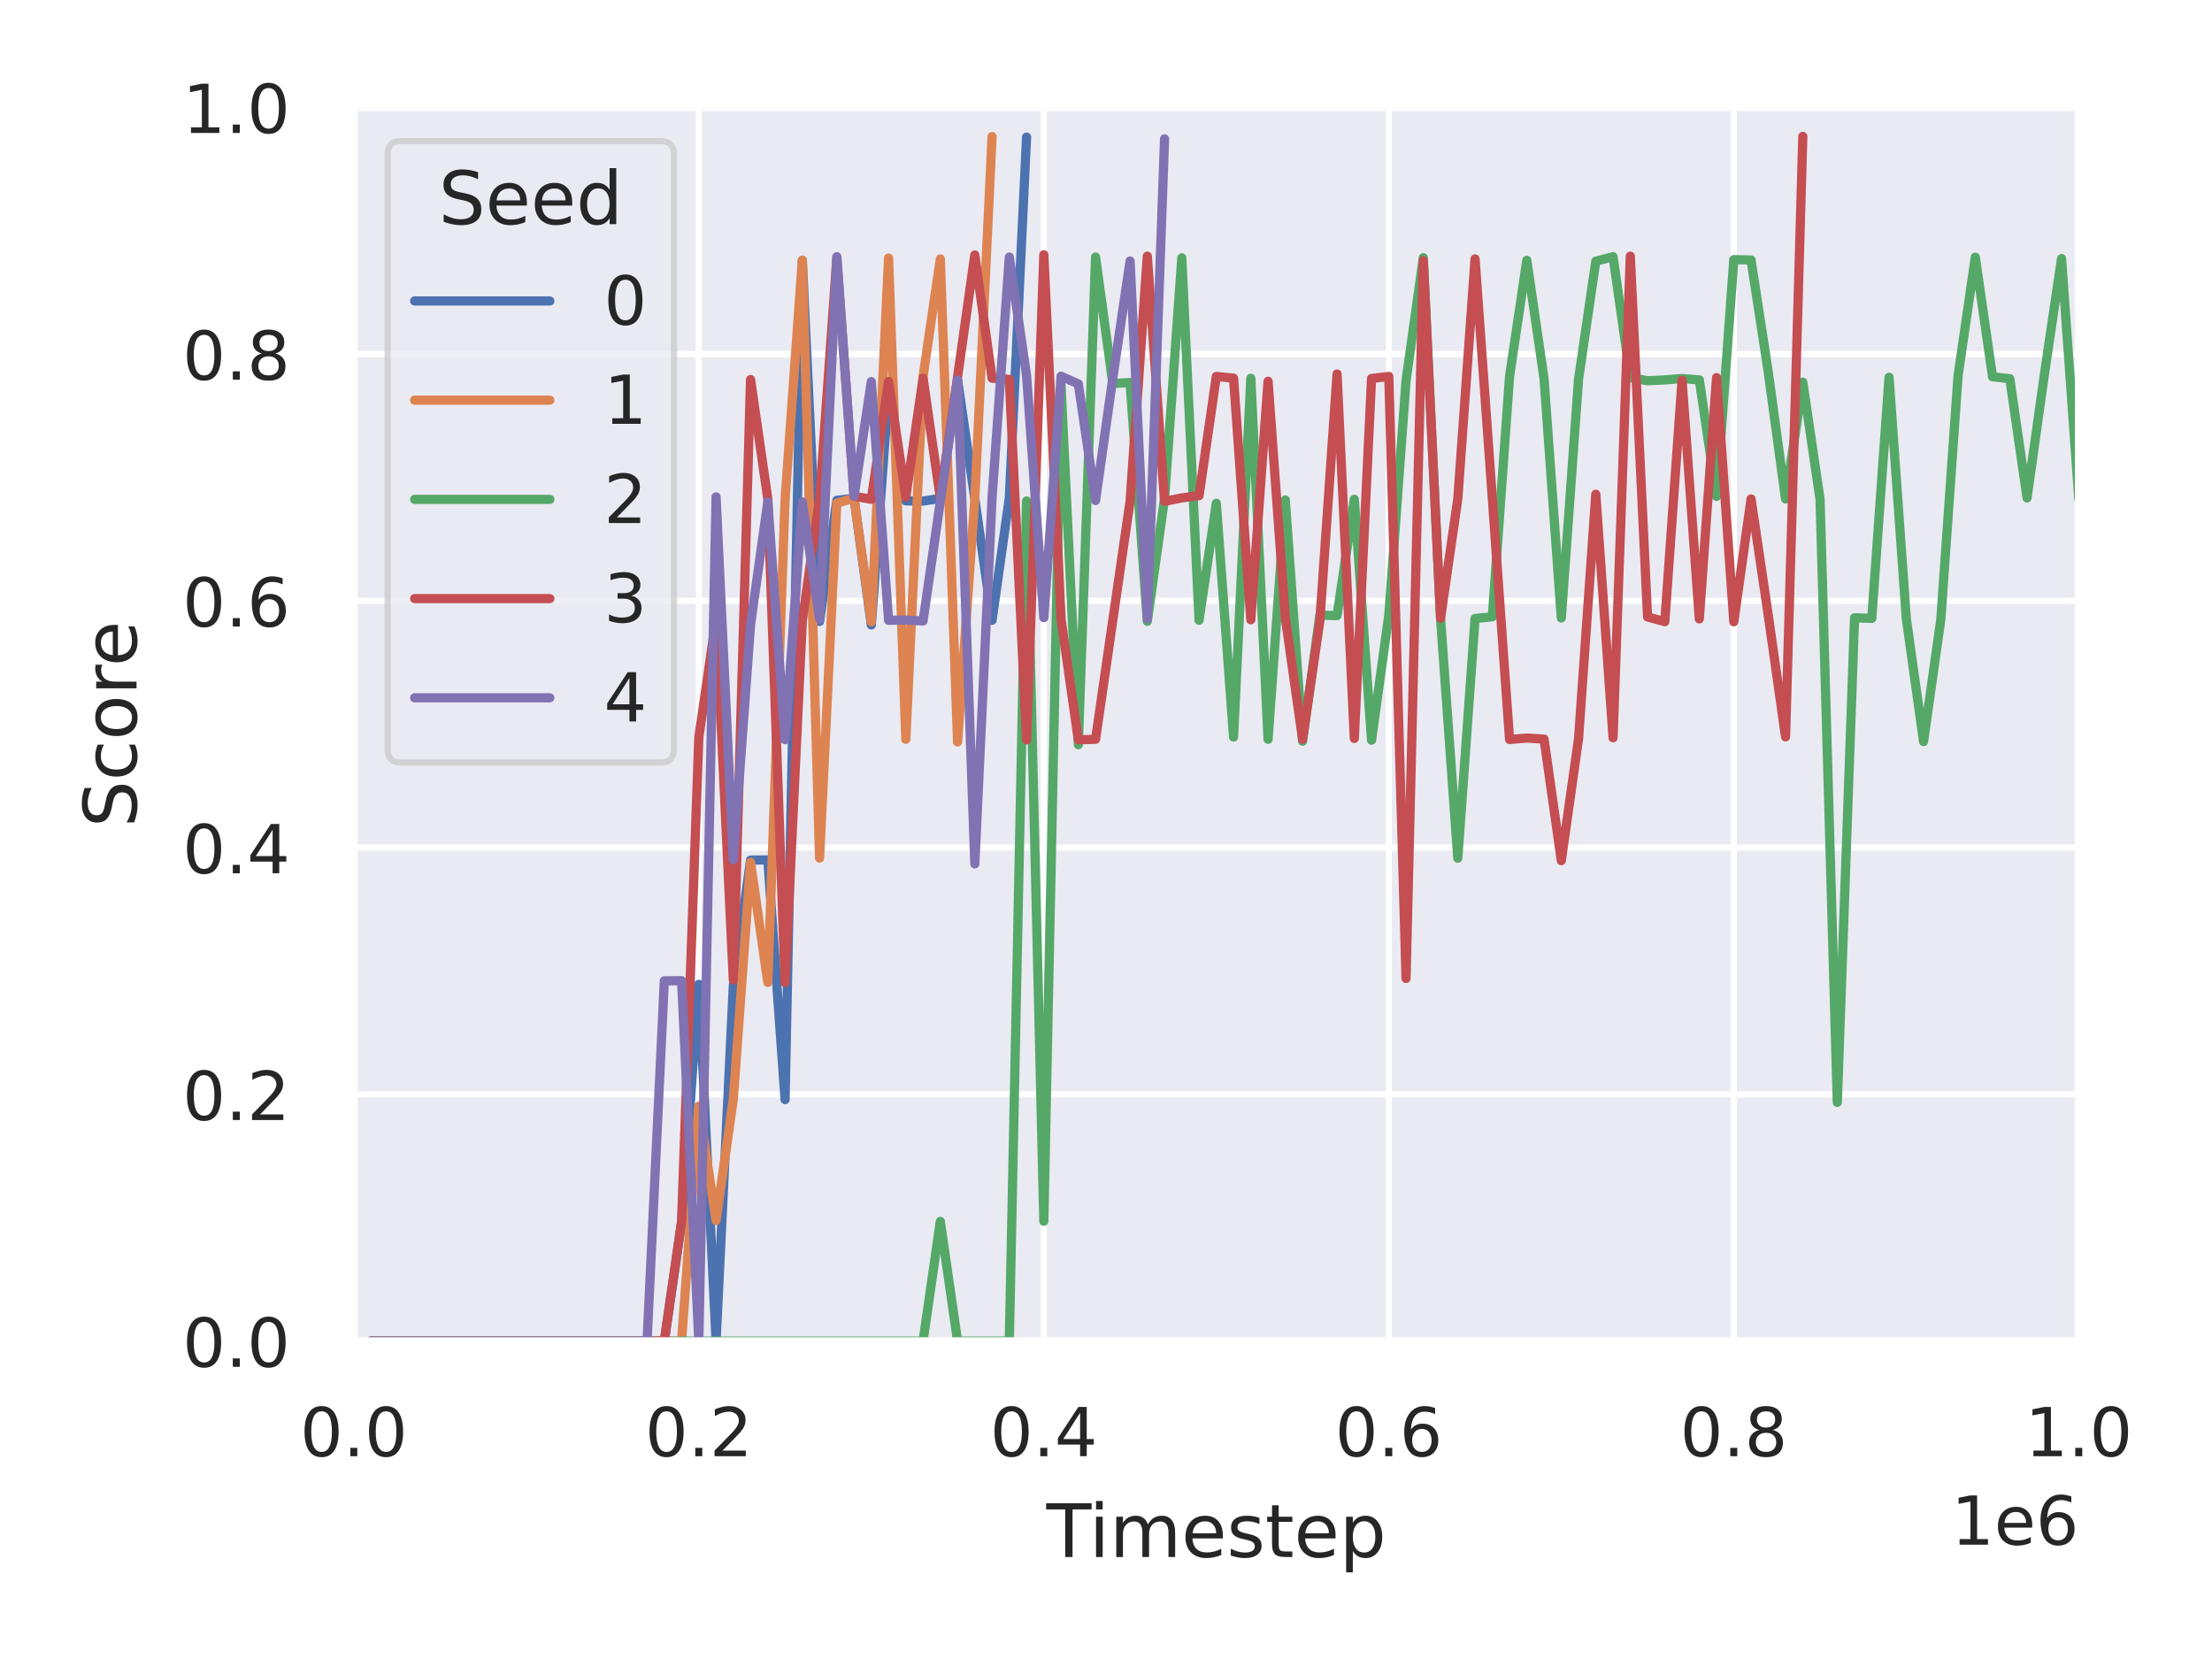
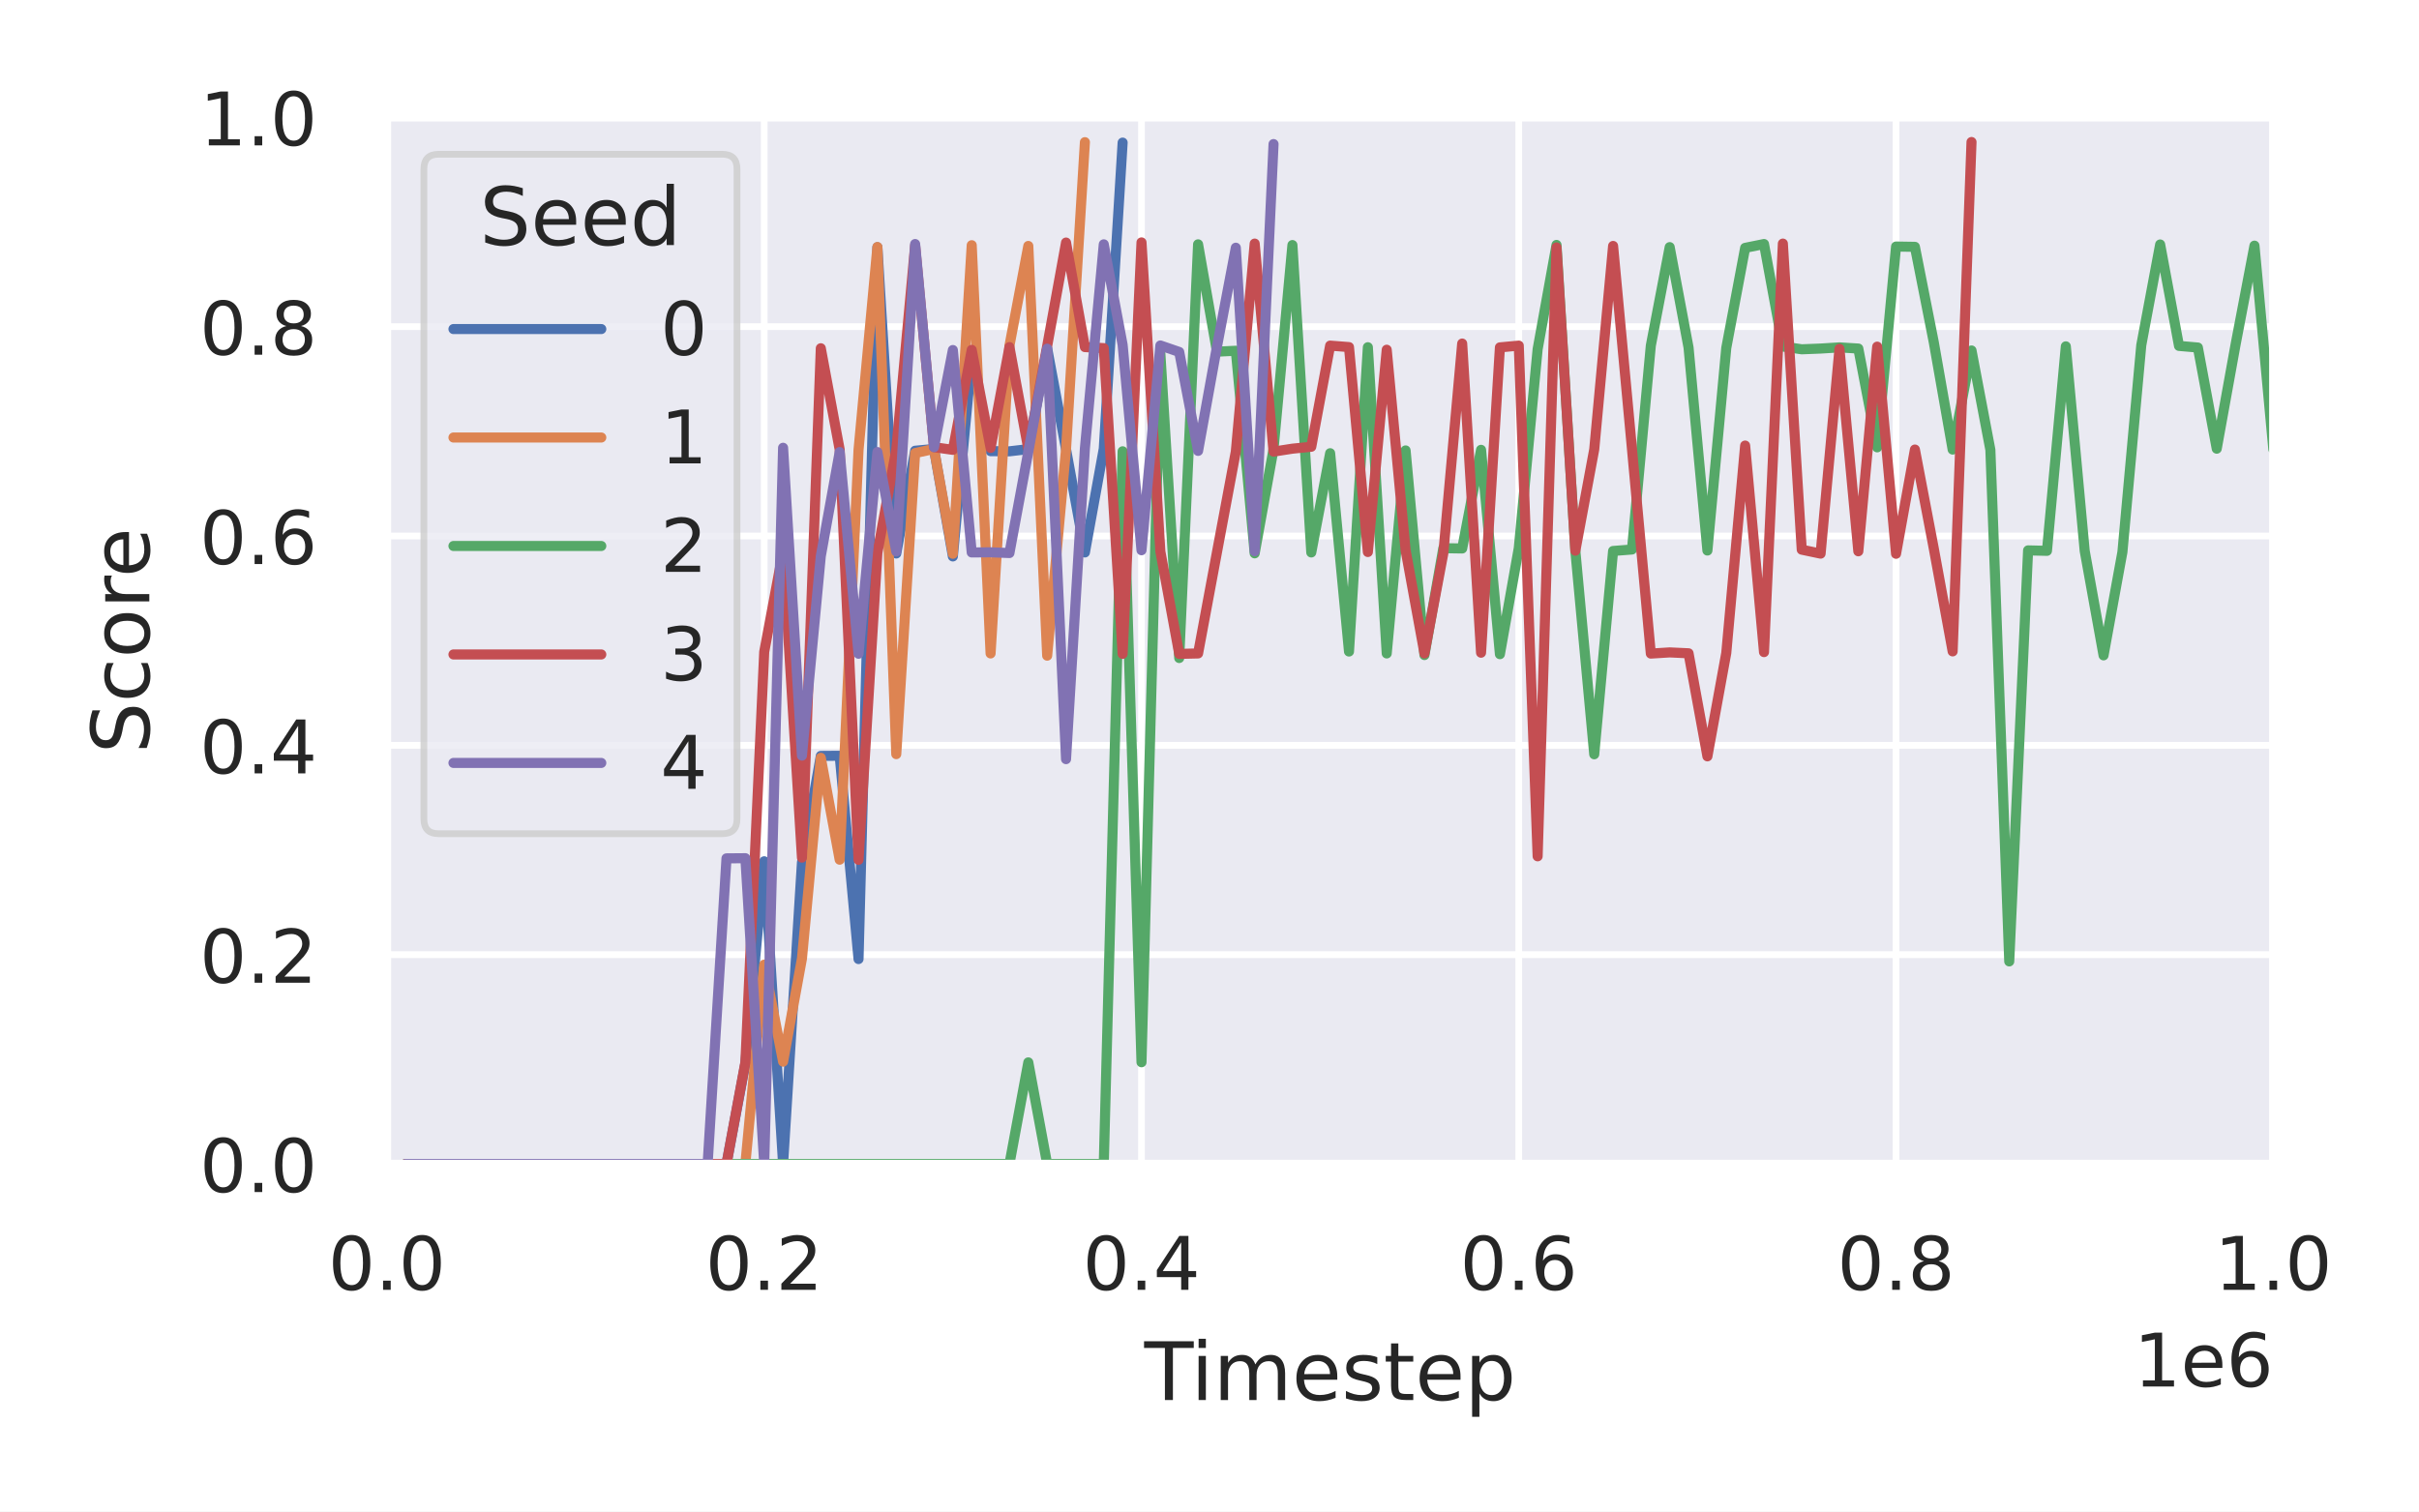
- <svg xmlns="http://www.w3.org/2000/svg" xmlns:xlink="http://www.w3.org/1999/xlink" width="288pt" height="216pt" viewBox="0 0 288 216" version="1.1">
+ <svg xmlns="http://www.w3.org/2000/svg" xmlns:xlink="http://www.w3.org/1999/xlink" width="288pt" height="180pt" viewBox="0 0 288 180" version="1.1">
  <defs>
    <style type="text/css">*{stroke-linejoin: round; stroke-linecap: butt}</style>
  </defs>
  <g id="figure_1">
    <g id="patch_1">
-       <path d="M 0 216  L 288 216  L 288 0  L 0 0  z " style="fill: #ffffff" />
+       <path d="M 0 180  L 288 180  L 288 0  L 0 0  z " style="fill: #ffffff" />
    </g>
    <g id="axes_1">
      <g id="patch_2">
-         <path d="M 46.068 174.612  L 270.657 174.612  L 270.657 13.968  L 46.068 13.968  z " style="fill: #eaeaf2" />
+         <path d="M 46.068 138.612  L 270.657 138.612  L 270.657 13.968  L 46.068 13.968  z " style="fill: #eaeaf2" />
      </g>
      <g id="matplotlib.axis_1">
        <g id="xtick_1">
          <g id="line2d_1">
-             <path d="M 46.068 174.612  L 46.068 13.968  " clip-path="url(#p325613c7a5)" style="fill: none; stroke: #ffffff; stroke-width: 0.8; stroke-linecap: round" />
+             <path d="M 46.068 138.612  L 46.068 13.968  " clip-path="url(#p124f62d402)" style="fill: none; stroke: #ffffff; stroke-width: 0.8; stroke-linecap: round" />
          </g>
          <g id="text_1">
-             <g style="fill: #262626" transform="translate(39.07062 189.5986) scale(0.088 -0.088)">
+             <g style="fill: #262626" transform="translate(39.07062 153.5986) scale(0.088 -0.088)">
              <defs>
                <path id="DejaVuSans-30" d="M 2034 4250  Q 1547 4250 1301 3770  Q 1056 3291 1056 2328  Q 1056 1369 1301 889  Q 1547 409 2034 409  Q 2525 409 2770 889  Q 3016 1369 3016 2328  Q 3016 3291 2770 3770  Q 2525 4250 2034 4250  z M 2034 4750  Q 2819 4750 3233 4129  Q 3647 3509 3647 2328  Q 3647 1150 3233 529  Q 2819 -91 2034 -91  Q 1250 -91 836 529  Q 422 1150 422 2328  Q 422 3509 836 4129  Q 1250 4750 2034 4750  z " transform="scale(0.015625)" />
                <path id="DejaVuSans-2e" d="M 684 794  L 1344 794  L 1344 0  L 684 0  L 684 794  z " transform="scale(0.015625)" />
              </defs>
              <use xlink:href="#DejaVuSans-30" />
              <use xlink:href="#DejaVuSans-2e" x="63.623" />
              <use xlink:href="#DejaVuSans-30" x="95.41" />
            </g>
          </g>
        </g>
        <g id="xtick_2">
          <g id="line2d_2">
-             <path d="M 90.986 174.612  L 90.986 13.968  " clip-path="url(#p325613c7a5)" style="fill: none; stroke: #ffffff; stroke-width: 0.8; stroke-linecap: round" />
+             <path d="M 90.986 138.612  L 90.986 13.968  " clip-path="url(#p124f62d402)" style="fill: none; stroke: #ffffff; stroke-width: 0.8; stroke-linecap: round" />
          </g>
          <g id="text_2">
-             <g style="fill: #262626" transform="translate(83.98843 189.5986) scale(0.088 -0.088)">
+             <g style="fill: #262626" transform="translate(83.98843 153.5986) scale(0.088 -0.088)">
              <defs>
                <path id="DejaVuSans-32" d="M 1228 531  L 3431 531  L 3431 0  L 469 0  L 469 531  Q 828 903 1448 1529  Q 2069 2156 2228 2338  Q 2531 2678 2651 2914  Q 2772 3150 2772 3378  Q 2772 3750 2511 3984  Q 2250 4219 1831 4219  Q 1534 4219 1204 4116  Q 875 4013 500 3803  L 500 4441  Q 881 4594 1212 4672  Q 1544 4750 1819 4750  Q 2544 4750 2975 4387  Q 3406 4025 3406 3419  Q 3406 3131 3298 2873  Q 3191 2616 2906 2266  Q 2828 2175 2409 1742  Q 1991 1309 1228 531  z " transform="scale(0.015625)" />
              </defs>
              <use xlink:href="#DejaVuSans-30" />
              <use xlink:href="#DejaVuSans-2e" x="63.623" />
              <use xlink:href="#DejaVuSans-32" x="95.41" />
            </g>
          </g>
        </g>
        <g id="xtick_3">
          <g id="line2d_3">
-             <path d="M 135.904 174.612  L 135.904 13.968  " clip-path="url(#p325613c7a5)" style="fill: none; stroke: #ffffff; stroke-width: 0.8; stroke-linecap: round" />
+             <path d="M 135.904 138.612  L 135.904 13.968  " clip-path="url(#p124f62d402)" style="fill: none; stroke: #ffffff; stroke-width: 0.8; stroke-linecap: round" />
          </g>
          <g id="text_3">
-             <g style="fill: #262626" transform="translate(128.9062 189.5986) scale(0.088 -0.088)">
+             <g style="fill: #262626" transform="translate(128.9062 153.5986) scale(0.088 -0.088)">
              <defs>
                <path id="DejaVuSans-34" d="M 2419 4116  L 825 1625  L 2419 1625  L 2419 4116  z M 2253 4666  L 3047 4666  L 3047 1625  L 3713 1625  L 3713 1100  L 3047 1100  L 3047 0  L 2419 0  L 2419 1100  L 313 1100  L 313 1709  L 2253 4666  z " transform="scale(0.015625)" />
              </defs>
              <use xlink:href="#DejaVuSans-30" />
              <use xlink:href="#DejaVuSans-2e" x="63.623" />
              <use xlink:href="#DejaVuSans-34" x="95.41" />
            </g>
          </g>
        </g>
        <g id="xtick_4">
          <g id="line2d_4">
-             <path d="M 180.821 174.612  L 180.821 13.968  " clip-path="url(#p325613c7a5)" style="fill: none; stroke: #ffffff; stroke-width: 0.8; stroke-linecap: round" />
+             <path d="M 180.821 138.612  L 180.821 13.968  " clip-path="url(#p124f62d402)" style="fill: none; stroke: #ffffff; stroke-width: 0.8; stroke-linecap: round" />
          </g>
          <g id="text_4">
-             <g style="fill: #262626" transform="translate(173.824 189.5986) scale(0.088 -0.088)">
+             <g style="fill: #262626" transform="translate(173.824 153.5986) scale(0.088 -0.088)">
              <defs>
                <path id="DejaVuSans-36" d="M 2113 2584  Q 1688 2584 1439 2293  Q 1191 2003 1191 1497  Q 1191 994 1439 701  Q 1688 409 2113 409  Q 2538 409 2786 701  Q 3034 994 3034 1497  Q 3034 2003 2786 2293  Q 2538 2584 2113 2584  z M 3366 4563  L 3366 3988  Q 3128 4100 2886 4159  Q 2644 4219 2406 4219  Q 1781 4219 1451 3797  Q 1122 3375 1075 2522  Q 1259 2794 1537 2939  Q 1816 3084 2150 3084  Q 2853 3084 3261 2657  Q 3669 2231 3669 1497  Q 3669 778 3244 343  Q 2819 -91 2113 -91  Q 1303 -91 875 529  Q 447 1150 447 2328  Q 447 3434 972 4092  Q 1497 4750 2381 4750  Q 2619 4750 2861 4703  Q 3103 4656 3366 4563  z " transform="scale(0.015625)" />
              </defs>
              <use xlink:href="#DejaVuSans-30" />
              <use xlink:href="#DejaVuSans-2e" x="63.623" />
              <use xlink:href="#DejaVuSans-36" x="95.41" />
            </g>
          </g>
        </g>
        <g id="xtick_5">
          <g id="line2d_5">
-             <path d="M 225.739 174.612  L 225.739 13.968  " clip-path="url(#p325613c7a5)" style="fill: none; stroke: #ffffff; stroke-width: 0.8; stroke-linecap: round" />
+             <path d="M 225.739 138.612  L 225.739 13.968  " clip-path="url(#p124f62d402)" style="fill: none; stroke: #ffffff; stroke-width: 0.8; stroke-linecap: round" />
          </g>
          <g id="text_5">
-             <g style="fill: #262626" transform="translate(218.7418 189.5986) scale(0.088 -0.088)">
+             <g style="fill: #262626" transform="translate(218.7418 153.5986) scale(0.088 -0.088)">
              <defs>
                <path id="DejaVuSans-38" d="M 2034 2216  Q 1584 2216 1326 1975  Q 1069 1734 1069 1313  Q 1069 891 1326 650  Q 1584 409 2034 409  Q 2484 409 2743 651  Q 3003 894 3003 1313  Q 3003 1734 2745 1975  Q 2488 2216 2034 2216  z M 1403 2484  Q 997 2584 770 2862  Q 544 3141 544 3541  Q 544 4100 942 4425  Q 1341 4750 2034 4750  Q 2731 4750 3128 4425  Q 3525 4100 3525 3541  Q 3525 3141 3298 2862  Q 3072 2584 2669 2484  Q 3125 2378 3379 2068  Q 3634 1759 3634 1313  Q 3634 634 3220 271  Q 2806 -91 2034 -91  Q 1263 -91 848 271  Q 434 634 434 1313  Q 434 1759 690 2068  Q 947 2378 1403 2484  z M 1172 3481  Q 1172 3119 1398 2916  Q 1625 2713 2034 2713  Q 2441 2713 2670 2916  Q 2900 3119 2900 3481  Q 2900 3844 2670 4047  Q 2441 4250 2034 4250  Q 1625 4250 1398 4047  Q 1172 3844 1172 3481  z " transform="scale(0.015625)" />
              </defs>
              <use xlink:href="#DejaVuSans-30" />
              <use xlink:href="#DejaVuSans-2e" x="63.623" />
              <use xlink:href="#DejaVuSans-38" x="95.41" />
            </g>
          </g>
        </g>
        <g id="xtick_6">
          <g id="line2d_6">
-             <path d="M 270.657 174.612  L 270.657 13.968  " clip-path="url(#p325613c7a5)" style="fill: none; stroke: #ffffff; stroke-width: 0.8; stroke-linecap: round" />
+             <path d="M 270.657 138.612  L 270.657 13.968  " clip-path="url(#p124f62d402)" style="fill: none; stroke: #ffffff; stroke-width: 0.8; stroke-linecap: round" />
          </g>
          <g id="text_6">
-             <g style="fill: #262626" transform="translate(263.6596 189.5986) scale(0.088 -0.088)">
+             <g style="fill: #262626" transform="translate(263.6596 153.5986) scale(0.088 -0.088)">
              <defs>
                <path id="DejaVuSans-31" d="M 794 531  L 1825 531  L 1825 4091  L 703 3866  L 703 4441  L 1819 4666  L 2450 4666  L 2450 531  L 3481 531  L 3481 0  L 794 0  L 794 531  z " transform="scale(0.015625)" />
              </defs>
              <use xlink:href="#DejaVuSans-31" />
              <use xlink:href="#DejaVuSans-2e" x="63.623" />
              <use xlink:href="#DejaVuSans-30" x="95.41" />
            </g>
          </g>
        </g>
        <g id="text_7">
-           <g style="fill: #262626" transform="translate(136.2353 202.7233) scale(0.096 -0.096)">
+           <g style="fill: #262626" transform="translate(136.2353 166.7233) scale(0.096 -0.096)">
            <defs>
              <path id="DejaVuSans-54" d="M -19 4666  L 3928 4666  L 3928 4134  L 2272 4134  L 2272 0  L 1638 0  L 1638 4134  L -19 4134  L -19 4666  z " transform="scale(0.015625)" />
              <path id="DejaVuSans-69" d="M 603 3500  L 1178 3500  L 1178 0  L 603 0  L 603 3500  z M 603 4863  L 1178 4863  L 1178 4134  L 603 4134  L 603 4863  z " transform="scale(0.015625)" />
              <path id="DejaVuSans-6d" d="M 3328 2828  Q 3544 3216 3844 3400  Q 4144 3584 4550 3584  Q 5097 3584 5394 3201  Q 5691 2819 5691 2113  L 5691 0  L 5113 0  L 5113 2094  Q 5113 2597 4934 2840  Q 4756 3084 4391 3084  Q 3944 3084 3684 2787  Q 3425 2491 3425 1978  L 3425 0  L 2847 0  L 2847 2094  Q 2847 2600 2669 2842  Q 2491 3084 2119 3084  Q 1678 3084 1418 2786  Q 1159 2488 1159 1978  L 1159 0  L 581 0  L 581 3500  L 1159 3500  L 1159 2956  Q 1356 3278 1631 3431  Q 1906 3584 2284 3584  Q 2666 3584 2933 3390  Q 3200 3197 3328 2828  z " transform="scale(0.015625)" />
              <path id="DejaVuSans-65" d="M 3597 1894  L 3597 1613  L 953 1613  Q 991 1019 1311 708  Q 1631 397 2203 397  Q 2534 397 2845 478  Q 3156 559 3463 722  L 3463 178  Q 3153 47 2828 -22  Q 2503 -91 2169 -91  Q 1331 -91 842 396  Q 353 884 353 1716  Q 353 2575 817 3079  Q 1281 3584 2069 3584  Q 2775 3584 3186 3129  Q 3597 2675 3597 1894  z M 3022 2063  Q 3016 2534 2758 2815  Q 2500 3097 2075 3097  Q 1594 3097 1305 2825  Q 1016 2553 972 2059  L 3022 2063  z " transform="scale(0.015625)" />
              <path id="DejaVuSans-73" d="M 2834 3397  L 2834 2853  Q 2591 2978 2328 3040  Q 2066 3103 1784 3103  Q 1356 3103 1142 2972  Q 928 2841 928 2578  Q 928 2378 1081 2264  Q 1234 2150 1697 2047  L 1894 2003  Q 2506 1872 2764 1633  Q 3022 1394 3022 966  Q 3022 478 2636 193  Q 2250 -91 1575 -91  Q 1294 -91 989 -36  Q 684 19 347 128  L 347 722  Q 666 556 975 473  Q 1284 391 1588 391  Q 1994 391 2212 530  Q 2431 669 2431 922  Q 2431 1156 2273 1281  Q 2116 1406 1581 1522  L 1381 1569  Q 847 1681 609 1914  Q 372 2147 372 2553  Q 372 3047 722 3315  Q 1072 3584 1716 3584  Q 2034 3584 2315 3537  Q 2597 3491 2834 3397  z " transform="scale(0.015625)" />
              <path id="DejaVuSans-74" d="M 1172 4494  L 1172 3500  L 2356 3500  L 2356 3053  L 1172 3053  L 1172 1153  Q 1172 725 1289 603  Q 1406 481 1766 481  L 2356 481  L 2356 0  L 1766 0  Q 1100 0 847 248  Q 594 497 594 1153  L 594 3053  L 172 3053  L 172 3500  L 594 3500  L 594 4494  L 1172 4494  z " transform="scale(0.015625)" />
              <path id="DejaVuSans-70" d="M 1159 525  L 1159 -1331  L 581 -1331  L 581 3500  L 1159 3500  L 1159 2969  Q 1341 3281 1617 3432  Q 1894 3584 2278 3584  Q 2916 3584 3314 3078  Q 3713 2572 3713 1747  Q 3713 922 3314 415  Q 2916 -91 2278 -91  Q 1894 -91 1617 61  Q 1341 213 1159 525  z M 3116 1747  Q 3116 2381 2855 2742  Q 2594 3103 2138 3103  Q 1681 3103 1420 2742  Q 1159 2381 1159 1747  Q 1159 1113 1420 752  Q 1681 391 2138 391  Q 2594 391 2855 752  Q 3116 1113 3116 1747  z " transform="scale(0.015625)" />
            </defs>
            <use xlink:href="#DejaVuSans-54" />
            <use xlink:href="#DejaVuSans-69" x="57.959" />
            <use xlink:href="#DejaVuSans-6d" x="85.742" />
            <use xlink:href="#DejaVuSans-65" x="183.154" />
            <use xlink:href="#DejaVuSans-73" x="244.678" />
            <use xlink:href="#DejaVuSans-74" x="296.777" />
            <use xlink:href="#DejaVuSans-65" x="335.986" />
            <use xlink:href="#DejaVuSans-70" x="397.51" />
          </g>
        </g>
        <g id="text_8">
-           <g style="fill: #262626" transform="translate(254.0443 201.1154) scale(0.088 -0.088)">
+           <g style="fill: #262626" transform="translate(254.0443 165.1154) scale(0.088 -0.088)">
            <use xlink:href="#DejaVuSans-31" />
            <use xlink:href="#DejaVuSans-65" x="63.623" />
            <use xlink:href="#DejaVuSans-36" x="125.146" />
          </g>
        </g>
      </g>
      <g id="matplotlib.axis_2">
        <g id="ytick_1">
          <g id="line2d_7">
-             <path d="M 46.068 174.612  L 270.657 174.612  " clip-path="url(#p325613c7a5)" style="fill: none; stroke: #ffffff; stroke-width: 0.8; stroke-linecap: round" />
+             <path d="M 46.068 138.612  L 270.657 138.612  " clip-path="url(#p124f62d402)" style="fill: none; stroke: #ffffff; stroke-width: 0.8; stroke-linecap: round" />
          </g>
          <g id="text_9">
-             <g style="fill: #262626" transform="translate(23.77325 177.9553) scale(0.088 -0.088)">
+             <g style="fill: #262626" transform="translate(23.77325 141.9553) scale(0.088 -0.088)">
              <use xlink:href="#DejaVuSans-30" />
              <use xlink:href="#DejaVuSans-2e" x="63.623" />
              <use xlink:href="#DejaVuSans-30" x="95.41" />
            </g>
          </g>
        </g>
        <g id="ytick_2">
          <g id="line2d_8">
-             <path d="M 46.068 142.483  L 270.657 142.483  " clip-path="url(#p325613c7a5)" style="fill: none; stroke: #ffffff; stroke-width: 0.8; stroke-linecap: round" />
+             <path d="M 46.068 113.683  L 270.657 113.683  " clip-path="url(#p124f62d402)" style="fill: none; stroke: #ffffff; stroke-width: 0.8; stroke-linecap: round" />
          </g>
          <g id="text_10">
-             <g style="fill: #262626" transform="translate(23.77325 145.8265) scale(0.088 -0.088)">
+             <g style="fill: #262626" transform="translate(23.77325 117.0265) scale(0.088 -0.088)">
              <use xlink:href="#DejaVuSans-30" />
              <use xlink:href="#DejaVuSans-2e" x="63.623" />
              <use xlink:href="#DejaVuSans-32" x="95.41" />
            </g>
          </g>
        </g>
        <g id="ytick_3">
          <g id="line2d_9">
-             <path d="M 46.068 110.354  L 270.657 110.354  " clip-path="url(#p325613c7a5)" style="fill: none; stroke: #ffffff; stroke-width: 0.8; stroke-linecap: round" />
+             <path d="M 46.068 88.754  L 270.657 88.754  " clip-path="url(#p124f62d402)" style="fill: none; stroke: #ffffff; stroke-width: 0.8; stroke-linecap: round" />
          </g>
          <g id="text_11">
-             <g style="fill: #262626" transform="translate(23.77325 113.6977) scale(0.088 -0.088)">
+             <g style="fill: #262626" transform="translate(23.77325 92.09771) scale(0.088 -0.088)">
              <use xlink:href="#DejaVuSans-30" />
              <use xlink:href="#DejaVuSans-2e" x="63.623" />
              <use xlink:href="#DejaVuSans-34" x="95.41" />
            </g>
          </g>
        </g>
        <g id="ytick_4">
          <g id="line2d_10">
-             <path d="M 46.068 78.226  L 270.657 78.226  " clip-path="url(#p325613c7a5)" style="fill: none; stroke: #ffffff; stroke-width: 0.8; stroke-linecap: round" />
+             <path d="M 46.068 63.826  L 270.657 63.826  " clip-path="url(#p124f62d402)" style="fill: none; stroke: #ffffff; stroke-width: 0.8; stroke-linecap: round" />
          </g>
          <g id="text_12">
-             <g style="fill: #262626" transform="translate(23.77325 81.56891) scale(0.088 -0.088)">
+             <g style="fill: #262626" transform="translate(23.77325 67.16891) scale(0.088 -0.088)">
              <use xlink:href="#DejaVuSans-30" />
              <use xlink:href="#DejaVuSans-2e" x="63.623" />
              <use xlink:href="#DejaVuSans-36" x="95.41" />
            </g>
          </g>
        </g>
        <g id="ytick_5">
          <g id="line2d_11">
-             <path d="M 46.068 46.097  L 270.657 46.097  " clip-path="url(#p325613c7a5)" style="fill: none; stroke: #ffffff; stroke-width: 0.8; stroke-linecap: round" />
+             <path d="M 46.068 38.897  L 270.657 38.897  " clip-path="url(#p124f62d402)" style="fill: none; stroke: #ffffff; stroke-width: 0.8; stroke-linecap: round" />
          </g>
          <g id="text_13">
-             <g style="fill: #262626" transform="translate(23.77325 49.44011) scale(0.088 -0.088)">
+             <g style="fill: #262626" transform="translate(23.77325 42.24011) scale(0.088 -0.088)">
              <use xlink:href="#DejaVuSans-30" />
              <use xlink:href="#DejaVuSans-2e" x="63.623" />
              <use xlink:href="#DejaVuSans-38" x="95.41" />
            </g>
          </g>
        </g>
        <g id="ytick_6">
          <g id="line2d_12">
-             <path d="M 46.068 13.968  L 270.657 13.968  " clip-path="url(#p325613c7a5)" style="fill: none; stroke: #ffffff; stroke-width: 0.8; stroke-linecap: round" />
+             <path d="M 46.068 13.968  L 270.657 13.968  " clip-path="url(#p124f62d402)" style="fill: none; stroke: #ffffff; stroke-width: 0.8; stroke-linecap: round" />
          </g>
          <g id="text_14">
            <g style="fill: #262626" transform="translate(23.77325 17.31131) scale(0.088 -0.088)">
              <use xlink:href="#DejaVuSans-31" />
              <use xlink:href="#DejaVuSans-2e" x="63.623" />
              <use xlink:href="#DejaVuSans-30" x="95.41" />
            </g>
          </g>
        </g>
        <g id="text_15">
-           <g style="fill: #262626" transform="translate(17.77675 107.7322) rotate(-90) scale(0.096 -0.096)">
+           <g style="fill: #262626" transform="translate(17.77675 89.73225) rotate(-90) scale(0.096 -0.096)">
            <defs>
              <path id="DejaVuSans-53" d="M 3425 4513  L 3425 3897  Q 3066 4069 2747 4153  Q 2428 4238 2131 4238  Q 1616 4238 1336 4038  Q 1056 3838 1056 3469  Q 1056 3159 1242 3001  Q 1428 2844 1947 2747  L 2328 2669  Q 3034 2534 3370 2195  Q 3706 1856 3706 1288  Q 3706 609 3251 259  Q 2797 -91 1919 -91  Q 1588 -91 1214 -16  Q 841 59 441 206  L 441 856  Q 825 641 1194 531  Q 1563 422 1919 422  Q 2459 422 2753 634  Q 3047 847 3047 1241  Q 3047 1584 2836 1778  Q 2625 1972 2144 2069  L 1759 2144  Q 1053 2284 737 2584  Q 422 2884 422 3419  Q 422 4038 858 4394  Q 1294 4750 2059 4750  Q 2388 4750 2728 4690  Q 3069 4631 3425 4513  z " transform="scale(0.015625)" />
              <path id="DejaVuSans-63" d="M 3122 3366  L 3122 2828  Q 2878 2963 2633 3030  Q 2388 3097 2138 3097  Q 1578 3097 1268 2742  Q 959 2388 959 1747  Q 959 1106 1268 751  Q 1578 397 2138 397  Q 2388 397 2633 464  Q 2878 531 3122 666  L 3122 134  Q 2881 22 2623 -34  Q 2366 -91 2075 -91  Q 1284 -91 818 406  Q 353 903 353 1747  Q 353 2603 823 3093  Q 1294 3584 2113 3584  Q 2378 3584 2631 3529  Q 2884 3475 3122 3366  z " transform="scale(0.015625)" />
              <path id="DejaVuSans-6f" d="M 1959 3097  Q 1497 3097 1228 2736  Q 959 2375 959 1747  Q 959 1119 1226 758  Q 1494 397 1959 397  Q 2419 397 2687 759  Q 2956 1122 2956 1747  Q 2956 2369 2687 2733  Q 2419 3097 1959 3097  z M 1959 3584  Q 2709 3584 3137 3096  Q 3566 2609 3566 1747  Q 3566 888 3137 398  Q 2709 -91 1959 -91  Q 1206 -91 779 398  Q 353 888 353 1747  Q 353 2609 779 3096  Q 1206 3584 1959 3584  z " transform="scale(0.015625)" />
              <path id="DejaVuSans-72" d="M 2631 2963  Q 2534 3019 2420 3045  Q 2306 3072 2169 3072  Q 1681 3072 1420 2755  Q 1159 2438 1159 1844  L 1159 0  L 581 0  L 581 3500  L 1159 3500  L 1159 2956  Q 1341 3275 1631 3429  Q 1922 3584 2338 3584  Q 2397 3584 2469 3576  Q 2541 3569 2628 3553  L 2631 2963  z " transform="scale(0.015625)" />
            </defs>
            <use xlink:href="#DejaVuSans-53" />
            <use xlink:href="#DejaVuSans-63" x="63.477" />
            <use xlink:href="#DejaVuSans-6f" x="118.457" />
            <use xlink:href="#DejaVuSans-72" x="179.639" />
            <use xlink:href="#DejaVuSans-65" x="218.502" />
          </g>
        </g>
      </g>
      <g id="PolyCollection_1" />
      <g id="PolyCollection_2" />
      <g id="PolyCollection_3" />
      <g id="PolyCollection_4" />
      <g id="PolyCollection_5" />
      <g id="line2d_13">
-         <path d="M 48.314 174.612  L 50.56 174.612  L 52.806 174.612  L 55.052 174.612  L 57.297 174.612  L 59.543 174.612  L 61.789 174.612  L 64.035 174.612  L 66.281 174.612  L 68.527 174.612  L 70.773 174.612  L 73.019 174.612  L 75.265 174.612  L 77.51 174.612  L 79.756 174.612  L 82.002 174.612  L 84.248 174.612  L 86.494 174.612  L 88.74 159.18  L 90.986 128.158  L 93.232 174.612  L 95.478 128.339  L 97.723 111.981  L 99.969 111.958  L 102.215 143.161  L 104.461 33.918  L 106.707 80.914  L 108.953 65.143  L 111.199 64.872  L 113.445 81.366  L 115.691 50.931  L 117.936 65.211  L 120.182 65.234  L 122.428 64.895  L 124.674 49.44  L 126.92 64.917  L 129.166 80.756  L 131.412 64.827  L 133.658 17.854  " clip-path="url(#p325613c7a5)" style="fill: none; stroke: #4c72b0; stroke-width: 1.2; stroke-linecap: round" />
+         <path d="M 48.314 138.612  L 50.56 138.612  L 52.806 138.612  L 55.052 138.612  L 57.297 138.612  L 59.543 138.612  L 61.789 138.612  L 64.035 138.612  L 66.281 138.612  L 68.527 138.612  L 70.773 138.612  L 73.019 138.612  L 75.265 138.612  L 77.51 138.612  L 79.756 138.612  L 82.002 138.612  L 84.248 138.612  L 86.494 138.612  L 88.74 126.638  L 90.986 102.568  L 93.232 138.612  L 95.478 102.709  L 97.723 90.016  L 99.969 89.999  L 102.215 114.209  L 104.461 29.447  L 106.707 65.911  L 108.953 53.675  L 111.199 53.465  L 113.445 66.262  L 115.691 42.648  L 117.936 53.727  L 120.182 53.745  L 122.428 53.482  L 124.674 41.491  L 126.92 53.5  L 129.166 65.789  L 131.412 53.43  L 133.658 16.983  " clip-path="url(#p124f62d402)" style="fill: none; stroke: #4c72b0; stroke-width: 1.2; stroke-linecap: round" />
      </g>
      <g id="line2d_14">
-         <path d="M 48.314 174.612  L 50.56 174.612  L 52.806 174.612  L 55.052 174.612  L 57.297 174.612  L 59.543 174.612  L 61.789 174.612  L 64.035 174.612  L 66.281 174.612  L 68.527 174.612  L 70.773 174.612  L 73.019 174.612  L 75.265 174.612  L 77.51 174.612  L 79.756 174.612  L 82.002 174.612  L 84.248 174.612  L 86.494 174.612  L 88.74 174.612  L 90.986 144.019  L 93.232 158.909  L 95.478 143.093  L 97.723 112.275  L 99.969 127.91  L 102.215 65.008  L 104.461 33.873  L 106.707 111.71  L 108.953 65.505  L 111.199 64.872  L 113.445 80.959  L 115.691 33.602  L 117.936 96.255  L 120.182 49.034  L 122.428 33.715  L 124.674 96.594  L 126.92 64.895  L 129.166 17.786  " clip-path="url(#p325613c7a5)" style="fill: none; stroke: #dd8452; stroke-width: 1.2; stroke-linecap: round" />
+         <path d="M 48.314 138.612  L 50.56 138.612  L 52.806 138.612  L 55.052 138.612  L 57.297 138.612  L 59.543 138.612  L 61.789 138.612  L 64.035 138.612  L 66.281 138.612  L 68.527 138.612  L 70.773 138.612  L 73.019 138.612  L 75.265 138.612  L 77.51 138.612  L 79.756 138.612  L 82.002 138.612  L 84.248 138.612  L 86.494 138.612  L 88.74 138.612  L 90.986 114.875  L 93.232 126.428  L 95.478 114.156  L 97.723 90.244  L 99.969 102.376  L 102.215 53.57  L 104.461 29.412  L 106.707 89.806  L 108.953 53.955  L 111.199 53.465  L 113.445 65.946  L 115.691 29.202  L 117.936 77.815  L 120.182 41.175  L 122.428 29.289  L 124.674 78.078  L 126.92 53.482  L 129.166 16.93  " clip-path="url(#p124f62d402)" style="fill: none; stroke: #dd8452; stroke-width: 1.2; stroke-linecap: round" />
      </g>
      <g id="line2d_15">
-         <path d="M 48.314 174.612  L 50.56 174.612  L 52.806 174.612  L 55.052 174.612  L 57.297 174.612  L 59.543 174.612  L 61.789 174.612  L 64.035 174.612  L 66.281 174.612  L 68.527 174.612  L 70.773 174.612  L 73.019 174.612  L 75.265 174.612  L 77.51 174.612  L 79.756 174.612  L 82.002 174.612  L 84.248 174.612  L 86.494 174.612  L 88.74 174.612  L 90.986 174.612  L 93.232 174.612  L 95.478 174.612  L 97.723 174.612  L 99.969 174.612  L 102.215 174.612  L 104.461 174.612  L 106.707 174.612  L 108.953 174.612  L 111.199 174.612  L 113.445 174.612  L 115.691 174.612  L 117.936 174.612  L 120.182 174.612  L 122.428 159.022  L 124.674 174.612  L 126.92 174.612  L 129.166 174.612  L 131.412 174.612  L 133.658 65.234  L 135.904 158.999  L 138.149 50.231  L 140.395 96.956  L 142.641 33.466  L 144.887 49.937  L 147.133 49.802  L 149.379 80.891  L 151.625 64.895  L 153.871 33.579  L 156.117 80.756  L 158.363 65.527  L 160.608 95.962  L 162.854 49.259  L 165.1 96.255  L 167.346 65.098  L 169.592 96.504  L 171.838 80.101  L 174.084 80.146  L 176.33 65.008  L 178.576 96.368  L 180.821 80.101  L 183.067 49.553  L 185.313 33.557  L 187.559 80.552  L 189.805 111.732  L 192.051 80.53  L 194.297 80.304  L 196.543 49.011  L 198.789 33.895  L 201.034 49.305  L 203.28 80.462  L 205.526 49.372  L 207.772 34.008  L 210.018 33.421  L 212.264 49.146  L 214.51 49.576  L 216.756 49.463  L 219.002 49.282  L 221.247 49.463  L 223.493 64.624  L 225.739 33.805  L 227.985 33.85  L 230.231 48.491  L 232.477 64.962  L 234.723 49.756  L 236.969 65.008  L 239.215 143.522  L 241.46 80.439  L 243.706 80.507  L 245.952 49.124  L 248.198 80.507  L 250.444 96.549  L 252.69 80.688  L 254.936 48.943  L 257.182 33.489  L 259.428 49.056  L 261.673 49.305  L 263.919 64.827  L 266.165 48.83  L 268.411 33.669  L 270.657 64.917  " clip-path="url(#p325613c7a5)" style="fill: none; stroke: #55a868; stroke-width: 1.2; stroke-linecap: round" />
+         <path d="M 48.314 138.612  L 50.56 138.612  L 52.806 138.612  L 55.052 138.612  L 57.297 138.612  L 59.543 138.612  L 61.789 138.612  L 64.035 138.612  L 66.281 138.612  L 68.527 138.612  L 70.773 138.612  L 73.019 138.612  L 75.265 138.612  L 77.51 138.612  L 79.756 138.612  L 82.002 138.612  L 84.248 138.612  L 86.494 138.612  L 88.74 138.612  L 90.986 138.612  L 93.232 138.612  L 95.478 138.612  L 97.723 138.612  L 99.969 138.612  L 102.215 138.612  L 104.461 138.612  L 106.707 138.612  L 108.953 138.612  L 111.199 138.612  L 113.445 138.612  L 115.691 138.612  L 117.936 138.612  L 120.182 138.612  L 122.428 126.516  L 124.674 138.612  L 126.92 138.612  L 129.166 138.612  L 131.412 138.612  L 133.658 53.745  L 135.904 126.498  L 138.149 42.104  L 140.395 78.358  L 142.641 29.097  L 144.887 41.877  L 147.133 41.771  L 149.379 65.894  L 151.625 53.482  L 153.871 29.184  L 156.117 65.789  L 158.363 53.973  L 160.608 77.587  L 162.854 41.351  L 165.1 77.815  L 167.346 53.64  L 169.592 78.008  L 171.838 65.28  L 174.084 65.315  L 176.33 53.57  L 178.576 77.903  L 180.821 65.28  L 183.067 41.579  L 185.313 29.167  L 187.559 65.631  L 189.805 89.824  L 192.051 65.613  L 194.297 65.438  L 196.543 41.158  L 198.789 29.43  L 201.034 41.386  L 203.28 65.561  L 205.526 41.438  L 207.772 29.517  L 210.018 29.062  L 212.264 41.263  L 214.51 41.596  L 216.756 41.508  L 219.002 41.368  L 221.247 41.508  L 223.493 53.272  L 225.739 29.36  L 227.985 29.395  L 230.231 40.755  L 232.477 53.535  L 234.723 41.736  L 236.969 53.57  L 239.215 114.489  L 241.46 65.543  L 243.706 65.596  L 245.952 41.246  L 248.198 65.596  L 250.444 78.043  L 252.69 65.736  L 254.936 41.105  L 257.182 29.114  L 259.428 41.193  L 261.673 41.386  L 263.919 53.43  L 266.165 41.018  L 268.411 29.254  L 270.657 53.5  " clip-path="url(#p124f62d402)" style="fill: none; stroke: #55a868; stroke-width: 1.2; stroke-linecap: round" />
      </g>
      <g id="line2d_16">
-         <path d="M 48.314 174.612  L 50.56 174.612  L 52.806 174.612  L 55.052 174.612  L 57.297 174.612  L 59.543 174.612  L 61.789 174.612  L 64.035 174.612  L 66.281 174.612  L 68.527 174.612  L 70.773 174.612  L 73.019 174.612  L 75.265 174.612  L 77.51 174.612  L 79.756 174.612  L 82.002 174.612  L 84.248 174.612  L 86.494 174.612  L 88.74 159.022  L 90.986 96.007  L 93.232 80.575  L 95.478 127.593  L 97.723 49.418  L 99.969 64.962  L 102.215 127.932  L 104.461 80.824  L 106.707 64.962  L 108.953 33.647  L 111.199 64.601  L 113.445 65.008  L 115.691 49.666  L 117.936 64.714  L 120.182 49.237  L 122.428 64.872  L 124.674 49.079  L 126.92 33.195  L 129.166 49.237  L 131.412 49.395  L 133.658 96.323  L 135.904 33.172  L 138.149 80.598  L 140.395 96.323  L 142.641 96.255  L 144.887 80.733  L 147.133 65.279  L 149.379 33.353  L 151.625 65.279  L 153.871 64.827  L 156.117 64.533  L 158.363 49.011  L 160.608 49.237  L 162.854 80.688  L 165.1 49.643  L 167.346 80.417  L 169.592 96.255  L 171.838 80.891  L 174.084 48.695  L 176.33 96.142  L 178.576 49.282  L 180.821 49.011  L 183.067 127.39  L 185.313 33.941  L 187.559 80.485  L 189.805 64.94  L 192.051 33.715  L 194.297 64.849  L 196.543 96.278  L 198.789 96.097  L 201.034 96.233  L 203.28 112.049  L 205.526 96.188  L 207.772 64.352  L 210.018 96.052  L 212.264 33.353  L 214.51 80.327  L 216.756 80.936  L 219.002 49.508  L 221.247 80.575  L 223.493 49.169  L 225.739 80.959  L 227.985 64.962  L 230.231 80.146  L 232.477 95.939  L 234.723 17.763  " clip-path="url(#p325613c7a5)" style="fill: none; stroke: #c44e52; stroke-width: 1.2; stroke-linecap: round" />
+         <path d="M 48.314 138.612  L 50.56 138.612  L 52.806 138.612  L 55.052 138.612  L 57.297 138.612  L 59.543 138.612  L 61.789 138.612  L 64.035 138.612  L 66.281 138.612  L 68.527 138.612  L 70.773 138.612  L 73.019 138.612  L 75.265 138.612  L 77.51 138.612  L 79.756 138.612  L 82.002 138.612  L 84.248 138.612  L 86.494 138.612  L 88.74 126.516  L 90.986 77.622  L 93.232 65.649  L 95.478 102.13  L 97.723 41.473  L 99.969 53.535  L 102.215 102.393  L 104.461 65.841  L 106.707 53.535  L 108.953 29.237  L 111.199 53.254  L 113.445 53.57  L 115.691 41.666  L 117.936 53.342  L 120.182 41.333  L 122.428 53.465  L 124.674 41.21  L 126.92 28.886  L 129.166 41.333  L 131.412 41.456  L 133.658 77.868  L 135.904 28.869  L 138.149 65.666  L 140.395 77.868  L 142.641 77.815  L 144.887 65.771  L 147.133 53.78  L 149.379 29.009  L 151.625 53.78  L 153.871 53.43  L 156.117 53.202  L 158.363 41.158  L 160.608 41.333  L 162.854 65.736  L 165.1 41.649  L 167.346 65.526  L 169.592 77.815  L 171.838 65.894  L 174.084 40.913  L 176.33 77.727  L 178.576 41.368  L 180.821 41.158  L 183.067 101.973  L 185.313 29.465  L 187.559 65.578  L 189.805 53.517  L 192.051 29.289  L 194.297 53.447  L 196.543 77.832  L 198.789 77.692  L 201.034 77.797  L 203.28 90.069  L 205.526 77.762  L 207.772 53.061  L 210.018 77.657  L 212.264 29.009  L 214.51 65.456  L 216.756 65.929  L 219.002 41.544  L 221.247 65.649  L 223.493 41.281  L 225.739 65.946  L 227.985 53.535  L 230.231 65.315  L 232.477 77.57  L 234.723 16.913  " clip-path="url(#p124f62d402)" style="fill: none; stroke: #c44e52; stroke-width: 1.2; stroke-linecap: round" />
      </g>
      <g id="line2d_17">
-         <path d="M 48.314 174.612  L 50.56 174.612  L 52.806 174.612  L 55.052 174.612  L 57.297 174.612  L 59.543 174.612  L 61.789 174.612  L 64.035 174.612  L 66.281 174.612  L 68.527 174.612  L 70.773 174.612  L 73.019 174.612  L 75.265 174.612  L 77.51 174.612  L 79.756 174.612  L 82.002 174.612  L 84.248 174.612  L 86.494 127.706  L 88.74 127.684  L 90.986 174.612  L 93.232 64.691  L 95.478 111.936  L 97.723 81.321  L 99.969 65.346  L 102.215 96.301  L 104.461 65.346  L 106.707 80.598  L 108.953 33.421  L 111.199 64.601  L 113.445 49.689  L 115.691 80.756  L 117.936 80.733  L 120.182 80.846  L 122.428 65.301  L 124.674 49.485  L 126.92 112.478  L 129.166 64.782  L 131.412 33.466  L 133.658 48.898  L 135.904 80.417  L 138.149 48.988  L 140.395 49.982  L 142.641 65.166  L 144.887 49.192  L 147.133 33.986  L 149.379 80.575  L 151.625 18.079  " clip-path="url(#p325613c7a5)" style="fill: none; stroke: #8172b3; stroke-width: 1.2; stroke-linecap: round" />
+         <path d="M 48.314 138.612  L 50.56 138.612  L 52.806 138.612  L 55.052 138.612  L 57.297 138.612  L 59.543 138.612  L 61.789 138.612  L 64.035 138.612  L 66.281 138.612  L 68.527 138.612  L 70.773 138.612  L 73.019 138.612  L 75.265 138.612  L 77.51 138.612  L 79.756 138.612  L 82.002 138.612  L 84.248 138.612  L 86.494 102.218  L 88.74 102.2  L 90.986 138.612  L 93.232 53.324  L 95.478 89.981  L 97.723 66.227  L 99.969 53.833  L 102.215 77.85  L 104.461 53.833  L 106.707 65.666  L 108.953 29.062  L 111.199 53.254  L 113.445 41.684  L 115.691 65.789  L 117.936 65.771  L 120.182 65.859  L 122.428 53.798  L 124.674 41.526  L 126.92 90.402  L 129.166 53.394  L 131.412 29.097  L 133.658 41.07  L 135.904 65.526  L 138.149 41.14  L 140.395 41.912  L 142.641 53.692  L 144.887 41.298  L 147.133 29.5  L 149.379 65.649  L 151.625 17.158  " clip-path="url(#p124f62d402)" style="fill: none; stroke: #8172b3; stroke-width: 1.2; stroke-linecap: round" />
      </g>
      <g id="line2d_18" />
      <g id="line2d_19" />
      <g id="line2d_20" />
      <g id="line2d_21" />
      <g id="line2d_22" />
      <g id="patch_3">
-         <path d="M 46.068 174.612  L 46.068 13.968  " style="fill: none; stroke: #ffffff; stroke-linejoin: miter; stroke-linecap: square" />
+         <path d="M 46.068 138.612  L 46.068 13.968  " style="fill: none; stroke: #ffffff; stroke-linejoin: miter; stroke-linecap: square" />
      </g>
      <g id="patch_4">
-         <path d="M 270.657 174.612  L 270.657 13.968  " style="fill: none; stroke: #ffffff; stroke-linejoin: miter; stroke-linecap: square" />
+         <path d="M 270.657 138.612  L 270.657 13.968  " style="fill: none; stroke: #ffffff; stroke-linejoin: miter; stroke-linecap: square" />
      </g>
      <g id="patch_5">
-         <path d="M 46.068 174.612  L 270.657 174.612  " style="fill: none; stroke: #ffffff; stroke-linejoin: miter; stroke-linecap: square" />
+         <path d="M 46.068 138.612  L 270.657 138.612  " style="fill: none; stroke: #ffffff; stroke-linejoin: miter; stroke-linecap: square" />
      </g>
      <g id="patch_6">
        <path d="M 46.068 13.968  L 270.657 13.968  " style="fill: none; stroke: #ffffff; stroke-linejoin: miter; stroke-linecap: square" />
      </g>
      <g id="legend_1">
        <g id="patch_7">
          <path d="M 52.228 99.283  L 85.987 99.283  Q 87.747 99.283 87.747 97.523  L 87.747 20.128  Q 87.747 18.368 85.987 18.368  L 52.228 18.368  Q 50.468 18.368 50.468 20.128  L 50.468 97.523  Q 50.468 99.283 52.228 99.283  z " style="fill: #eaeaf2; opacity: 0.8; stroke: #cccccc; stroke-width: 0.8; stroke-linejoin: miter" />
        </g>
        <g id="text_16">
          <g style="fill: #262626" transform="translate(57.106 29.1825) scale(0.096 -0.096)">
            <defs>
              <path id="DejaVuSans-64" d="M 2906 2969  L 2906 4863  L 3481 4863  L 3481 0  L 2906 0  L 2906 525  Q 2725 213 2448 61  Q 2172 -91 1784 -91  Q 1150 -91 751 415  Q 353 922 353 1747  Q 353 2572 751 3078  Q 1150 3584 1784 3584  Q 2172 3584 2448 3432  Q 2725 3281 2906 2969  z M 947 1747  Q 947 1113 1208 752  Q 1469 391 1925 391  Q 2381 391 2643 752  Q 2906 1113 2906 1747  Q 2906 2381 2643 2742  Q 2381 3103 1925 3103  Q 1469 3103 1208 2742  Q 947 2381 947 1747  z " transform="scale(0.015625)" />
            </defs>
            <use xlink:href="#DejaVuSans-53" />
            <use xlink:href="#DejaVuSans-65" x="63.477" />
            <use xlink:href="#DejaVuSans-65" x="125" />
            <use xlink:href="#DejaVuSans-64" x="186.523" />
          </g>
        </g>
        <g id="line2d_23">
          <path d="M 53.988 39.186  L 62.788 39.186  L 71.588 39.186  " style="fill: none; stroke: #4c72b0; stroke-width: 1.2; stroke-linecap: round" />
        </g>
        <g id="text_17">
          <g style="fill: #262626" transform="translate(78.628 42.26562) scale(0.088 -0.088)">
            <use xlink:href="#DejaVuSans-30" />
          </g>
        </g>
        <g id="line2d_24">
          <path d="M 53.988 52.102  L 62.788 52.102  L 71.588 52.102  " style="fill: none; stroke: #dd8452; stroke-width: 1.2; stroke-linecap: round" />
        </g>
        <g id="text_18">
          <g style="fill: #262626" transform="translate(78.628 55.18238) scale(0.088 -0.088)">
            <use xlink:href="#DejaVuSans-31" />
          </g>
        </g>
        <g id="line2d_25">
          <path d="M 53.988 65.019  L 62.788 65.019  L 71.588 65.019  " style="fill: none; stroke: #55a868; stroke-width: 1.2; stroke-linecap: round" />
        </g>
        <g id="text_19">
          <g style="fill: #262626" transform="translate(78.628 68.09913) scale(0.088 -0.088)">
            <use xlink:href="#DejaVuSans-32" />
          </g>
        </g>
        <g id="line2d_26">
          <path d="M 53.988 77.936  L 62.788 77.936  L 71.588 77.936  " style="fill: none; stroke: #c44e52; stroke-width: 1.2; stroke-linecap: round" />
        </g>
        <g id="text_20">
          <g style="fill: #262626" transform="translate(78.628 81.01587) scale(0.088 -0.088)">
            <defs>
              <path id="DejaVuSans-33" d="M 2597 2516  Q 3050 2419 3304 2112  Q 3559 1806 3559 1356  Q 3559 666 3084 287  Q 2609 -91 1734 -91  Q 1441 -91 1130 -33  Q 819 25 488 141  L 488 750  Q 750 597 1062 519  Q 1375 441 1716 441  Q 2309 441 2620 675  Q 2931 909 2931 1356  Q 2931 1769 2642 2001  Q 2353 2234 1838 2234  L 1294 2234  L 1294 2753  L 1863 2753  Q 2328 2753 2575 2939  Q 2822 3125 2822 3475  Q 2822 3834 2567 4026  Q 2313 4219 1838 4219  Q 1578 4219 1281 4162  Q 984 4106 628 3988  L 628 4550  Q 988 4650 1302 4700  Q 1616 4750 1894 4750  Q 2613 4750 3031 4423  Q 3450 4097 3450 3541  Q 3450 3153 3228 2886  Q 3006 2619 2597 2516  z " transform="scale(0.015625)" />
            </defs>
            <use xlink:href="#DejaVuSans-33" />
          </g>
        </g>
        <g id="line2d_27">
          <path d="M 53.988 90.853  L 62.788 90.853  L 71.588 90.853  " style="fill: none; stroke: #8172b3; stroke-width: 1.2; stroke-linecap: round" />
        </g>
        <g id="text_21">
          <g style="fill: #262626" transform="translate(78.628 93.93263) scale(0.088 -0.088)">
            <use xlink:href="#DejaVuSans-34" />
          </g>
        </g>
      </g>
    </g>
  </g>
  <defs>
-     <clipPath id="p325613c7a5">
-       <rect x="46.068" y="13.968" width="224.589" height="160.644" />
+     <clipPath id="p124f62d402">
+       <rect x="46.068" y="13.968" width="224.589" height="124.644" />
    </clipPath>
  </defs>
</svg>
